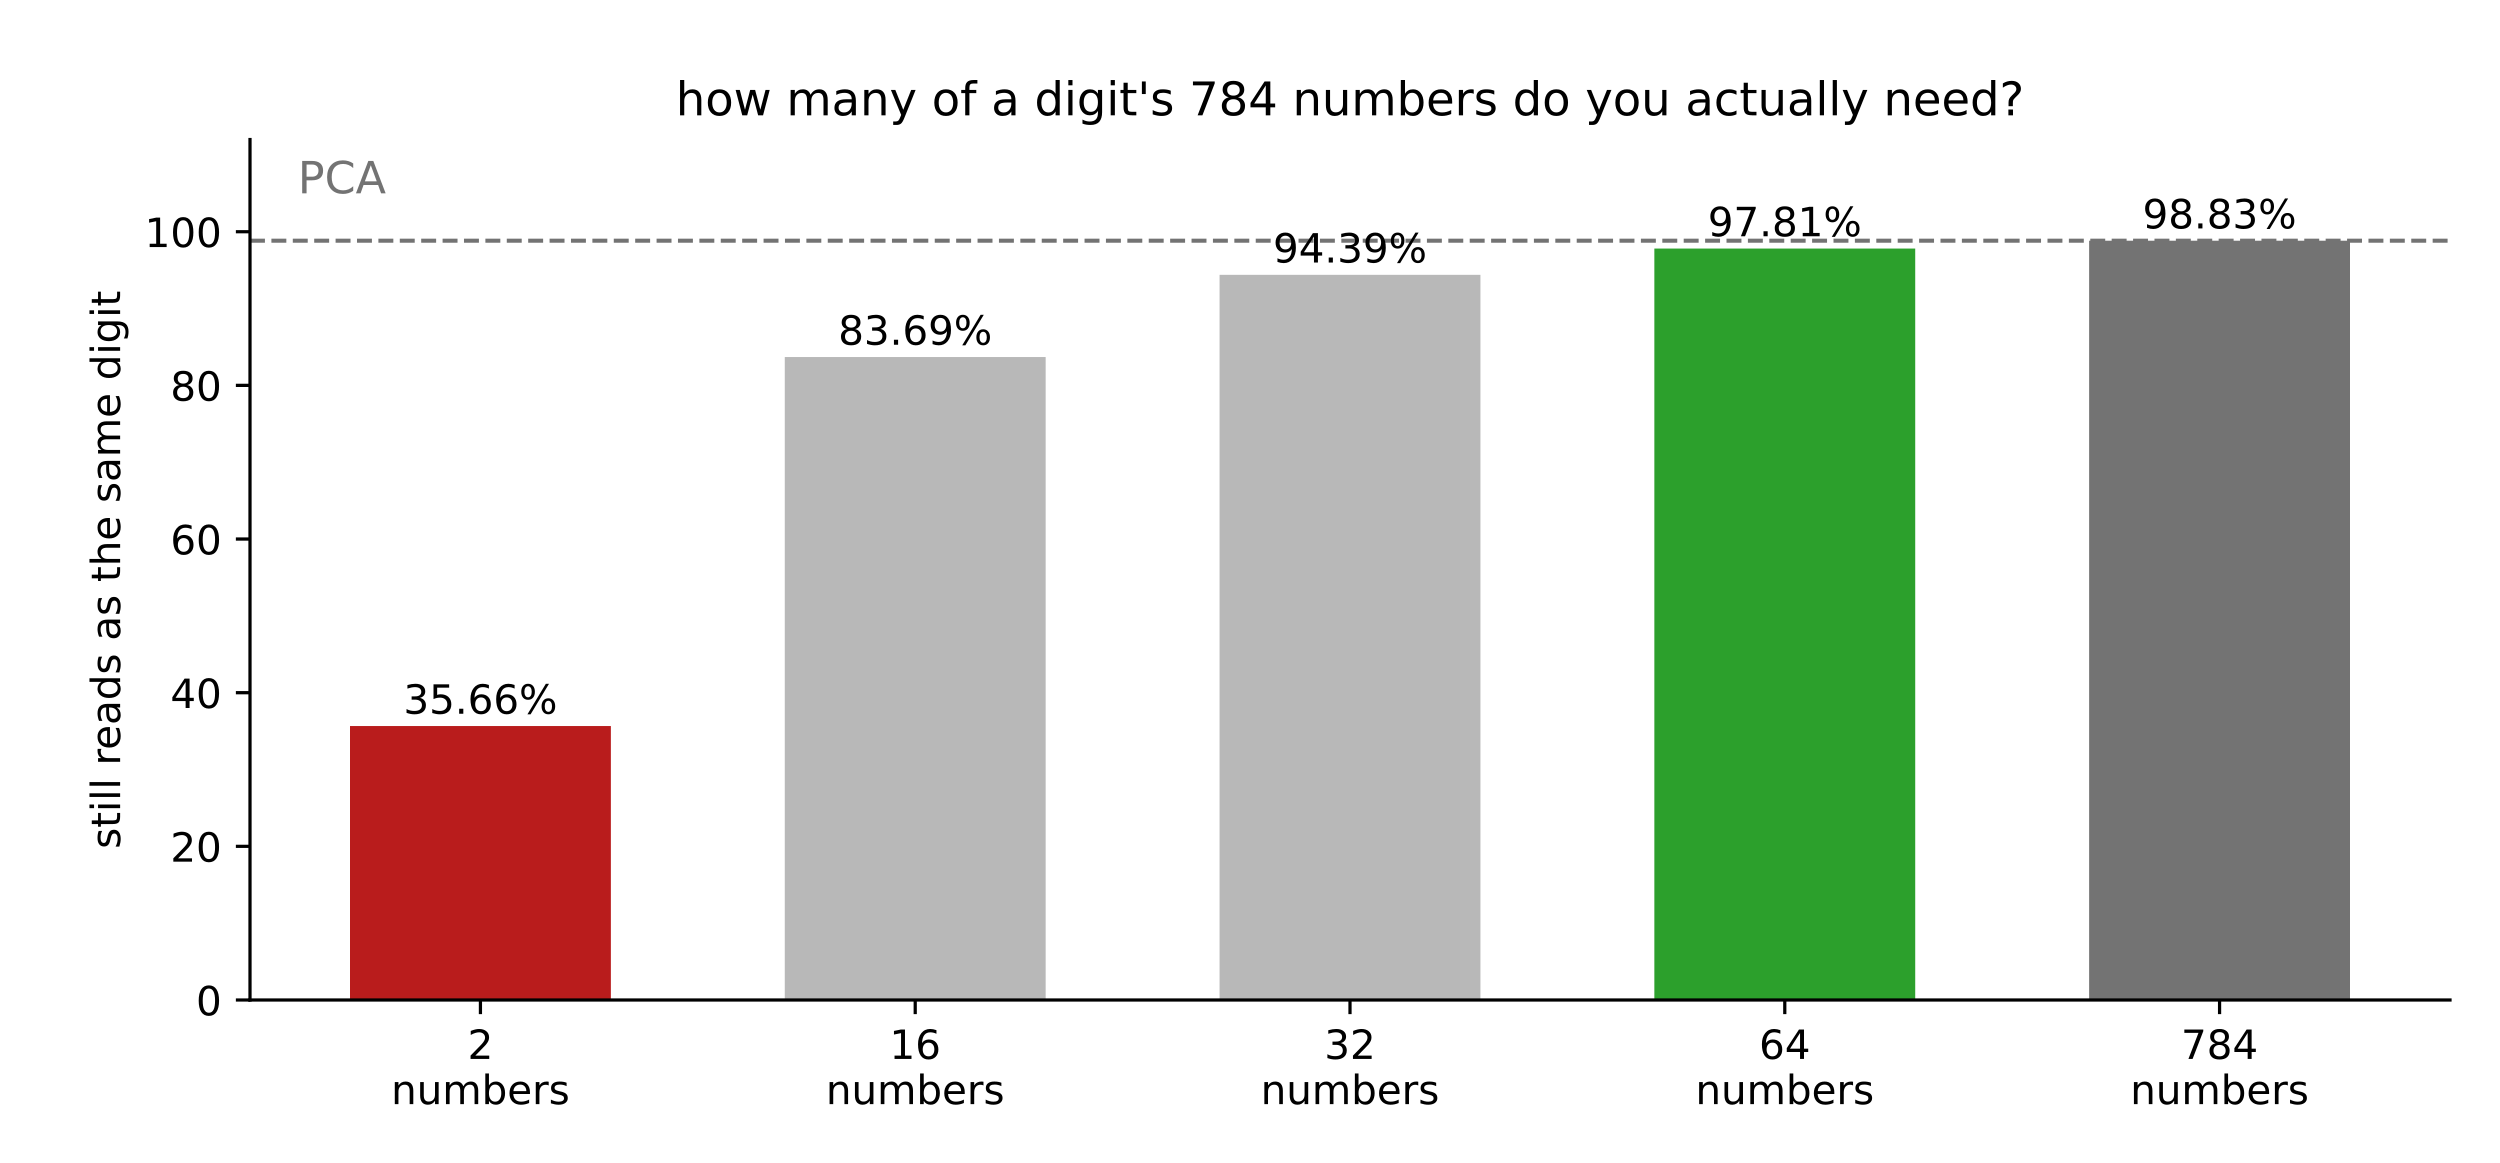
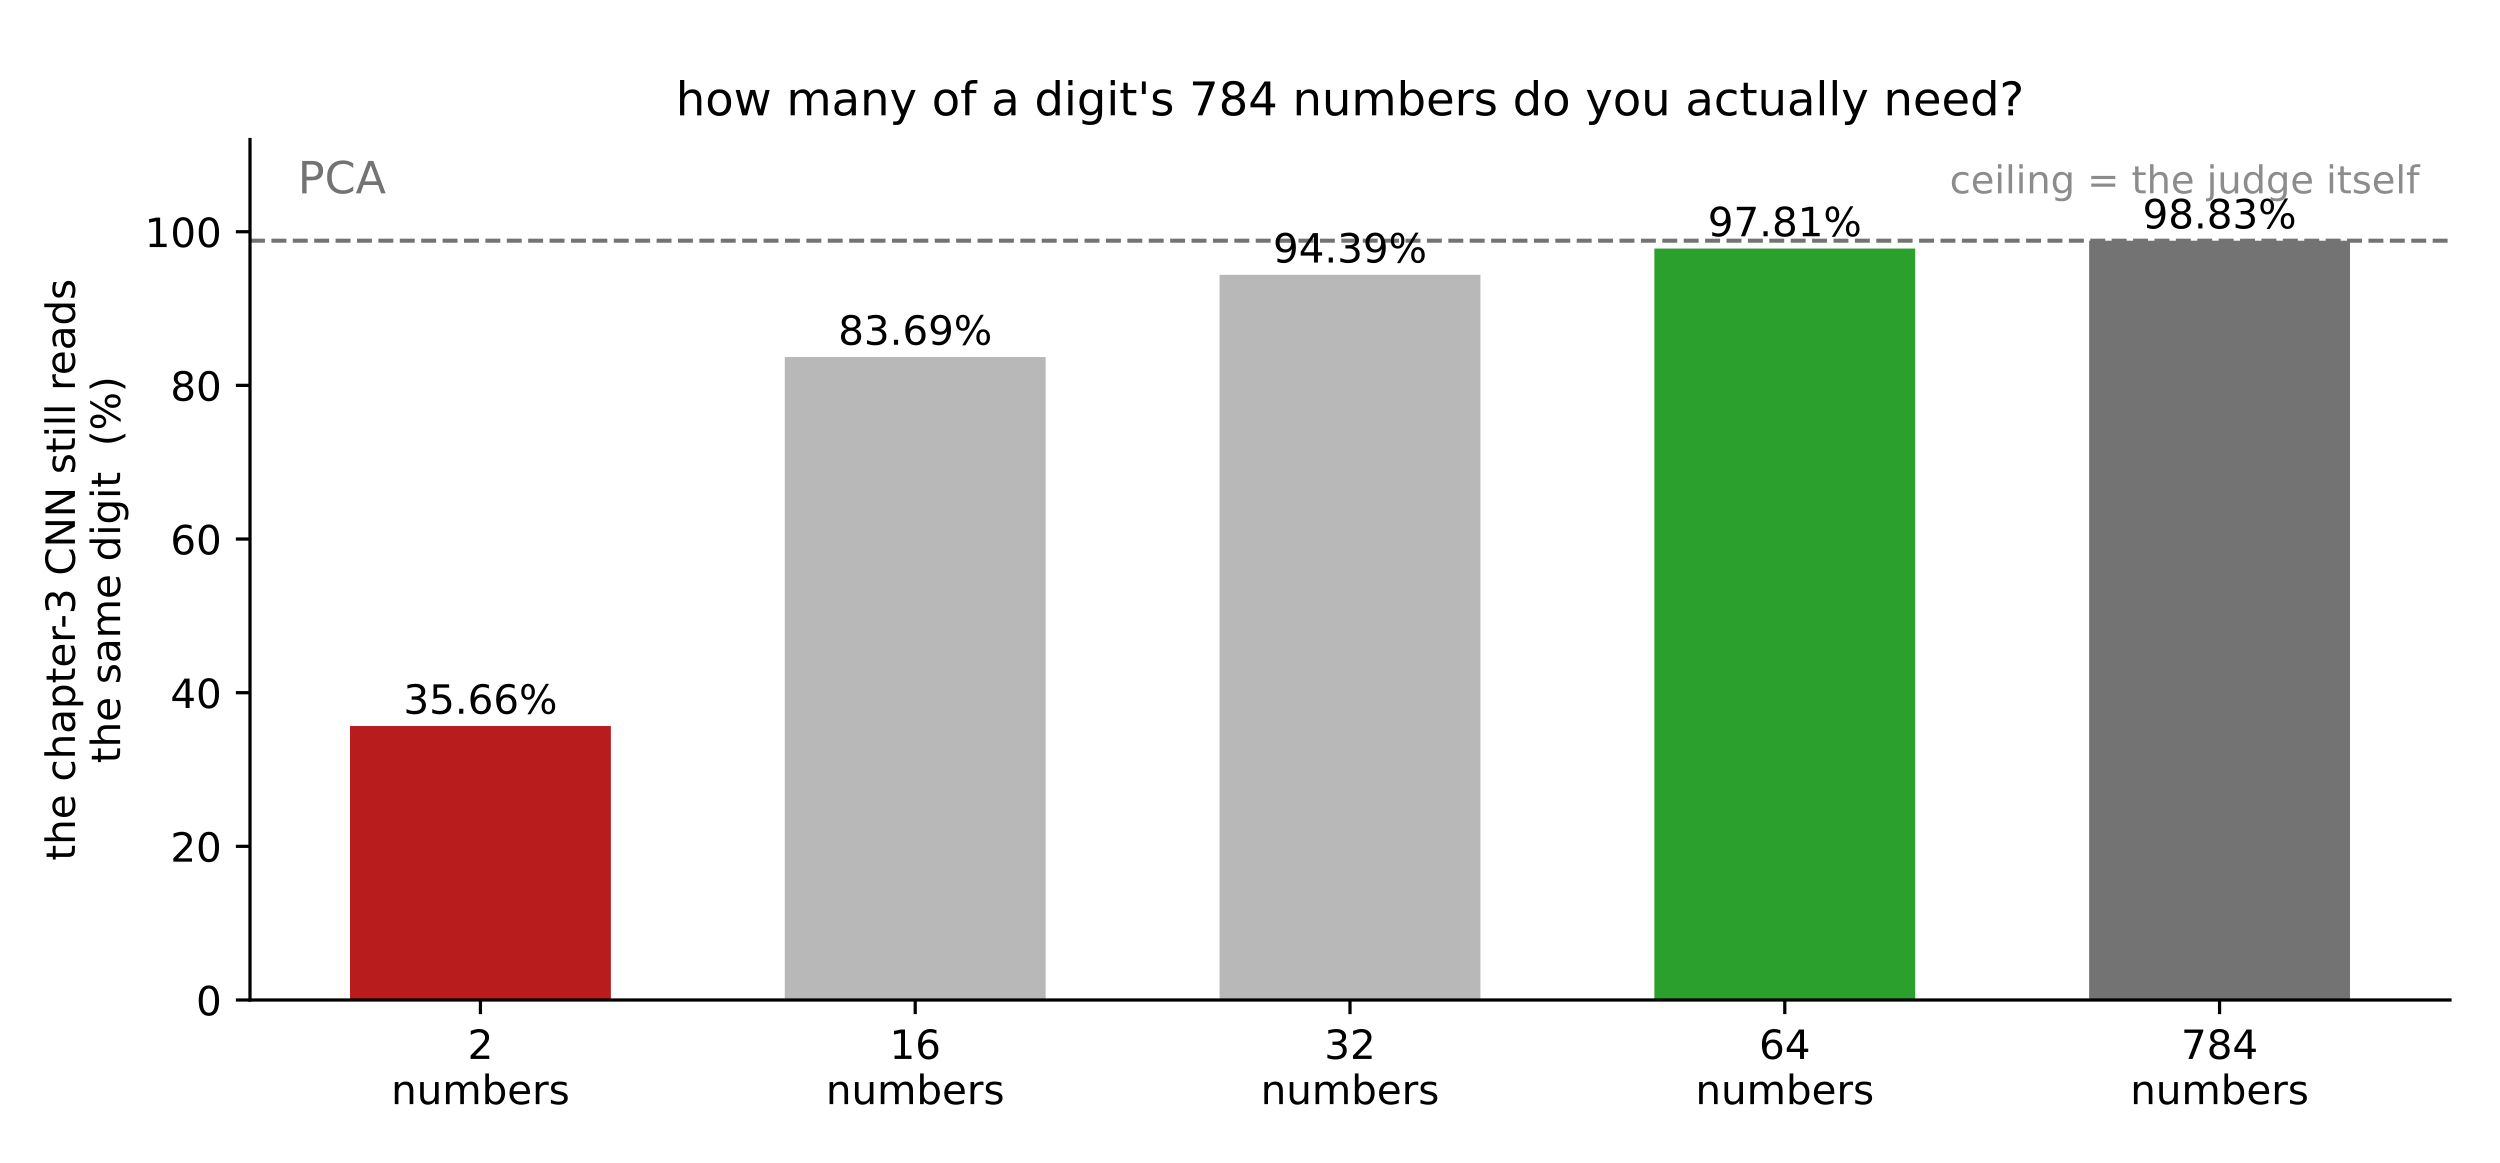
<svg xmlns="http://www.w3.org/2000/svg" xmlns:xlink="http://www.w3.org/1999/xlink" width="619.2pt" height="288pt" viewBox="0 0 619.2 288" version="1.1">
  <defs>
    <style type="text/css">*{stroke-linejoin: round; stroke-linecap: butt}</style>
  </defs>
  <g id="figure_1">
    <g id="patch_1">
      <path d="M 0 288  L 619.2 288  L 619.2 0  L 0 0  L 0 288  z " style="fill: none" />
    </g>
    <g id="axes_1">
      <g id="patch_2">
        <path d="M 61.92 247.68  L 606.816 247.68  L 606.816 34.56  L 61.92 34.56  L 61.92 247.68  z " style="fill: none" />
      </g>
      <g id="patch_3">
-         <path d="M 86.688 247.68  L 151.3 247.68  L 151.3 179.824  L 86.688 179.824  z " clip-path="url(#p3f3f148096)" style="fill: #b91c1c" />
+         <path d="M 86.688 247.68  L 151.3 247.68  L 151.3 179.824  L 86.688 179.824  z " clip-path="url(#pb8fa07239f)" style="fill: #b91c1c" />
      </g>
      <g id="patch_4">
-         <path d="M 194.375 247.68  L 258.987 247.68  L 258.987 88.43  L 194.375 88.43  z " clip-path="url(#p3f3f148096)" style="fill: #b8b8b8" />
+         <path d="M 194.375 247.68  L 258.987 247.68  L 258.987 88.43  L 194.375 88.43  z " clip-path="url(#pb8fa07239f)" style="fill: #b8b8b8" />
      </g>
      <g id="patch_5">
-         <path d="M 302.062 247.68  L 366.674 247.68  L 366.674 68.069  L 302.062 68.069  z " clip-path="url(#p3f3f148096)" style="fill: #b8b8b8" />
+         <path d="M 302.062 247.68  L 366.674 247.68  L 366.674 68.069  L 302.062 68.069  z " clip-path="url(#pb8fa07239f)" style="fill: #b8b8b8" />
      </g>
      <g id="patch_6">
-         <path d="M 409.749 247.68  L 474.361 247.68  L 474.361 61.562  L 409.749 61.562  z " clip-path="url(#p3f3f148096)" style="fill: #2ca02c" />
+         <path d="M 409.749 247.68  L 474.361 247.68  L 474.361 61.562  L 409.749 61.562  z " clip-path="url(#pb8fa07239f)" style="fill: #2ca02c" />
      </g>
      <g id="patch_7">
-         <path d="M 517.436 247.68  L 582.048 247.68  L 582.048 59.621  L 517.436 59.621  z " clip-path="url(#p3f3f148096)" style="fill: #737373" />
+         <path d="M 517.436 247.68  L 582.048 247.68  L 582.048 59.621  L 517.436 59.621  z " clip-path="url(#pb8fa07239f)" style="fill: #737373" />
      </g>
      <g id="matplotlib.axis_1">
        <g id="xtick_1">
          <g id="line2d_1">
            <defs>
-               <path id="m8d07b453ad" d="M 0 0  L 0 3.5  " style="stroke: #000000; stroke-width: 0.8" />
+               <path id="m515fe68c16" d="M 0 0  L 0 3.5  " style="stroke: #000000; stroke-width: 0.8" />
            </defs>
            <g>
-               <use xlink:href="#m8d07b453ad" x="118.994" y="247.68" style="stroke: #000000; stroke-width: 0.8" />
+               <use xlink:href="#m515fe68c16" x="118.994" y="247.68" style="stroke: #000000; stroke-width: 0.8" />
            </g>
          </g>
          <g id="text_1">
            <g transform="translate(115.8128 262.2784) scale(0.1 -0.1)">
              <defs>
                <path id="DejaVuSans-32" d="M 1228 531  L 3431 531  L 3431 0  L 469 0  L 469 531  Q 828 903 1448 1529  Q 2069 2156 2228 2338  Q 2531 2678 2651 2914  Q 2772 3150 2772 3378  Q 2772 3750 2511 3984  Q 2250 4219 1831 4219  Q 1534 4219 1204 4116  Q 875 4013 500 3803  L 500 4441  Q 881 4594 1212 4672  Q 1544 4750 1819 4750  Q 2544 4750 2975 4387  Q 3406 4025 3406 3419  Q 3406 3131 3298 2873  Q 3191 2616 2906 2266  Q 2828 2175 2409 1742  Q 1991 1309 1228 531  z " transform="scale(0.015625)" />
              </defs>
              <use xlink:href="#DejaVuSans-32" />
            </g>
            <g transform="translate(96.87534 273.4762) scale(0.1 -0.1)">
              <defs>
                <path id="DejaVuSans-6e" d="M 3513 2113  L 3513 0  L 2938 0  L 2938 2094  Q 2938 2591 2744 2837  Q 2550 3084 2163 3084  Q 1697 3084 1428 2787  Q 1159 2491 1159 1978  L 1159 0  L 581 0  L 581 3500  L 1159 3500  L 1159 2956  Q 1366 3272 1645 3428  Q 1925 3584 2291 3584  Q 2894 3584 3203 3211  Q 3513 2838 3513 2113  z " transform="scale(0.015625)" />
                <path id="DejaVuSans-75" d="M 544 1381  L 544 3500  L 1119 3500  L 1119 1403  Q 1119 906 1312 657  Q 1506 409 1894 409  Q 2359 409 2629 706  Q 2900 1003 2900 1516  L 2900 3500  L 3475 3500  L 3475 0  L 2900 0  L 2900 538  Q 2691 219 2414 64  Q 2138 -91 1772 -91  Q 1169 -91 856 284  Q 544 659 544 1381  z M 1991 3584  L 1991 3584  z " transform="scale(0.015625)" />
                <path id="DejaVuSans-6d" d="M 3328 2828  Q 3544 3216 3844 3400  Q 4144 3584 4550 3584  Q 5097 3584 5394 3201  Q 5691 2819 5691 2113  L 5691 0  L 5113 0  L 5113 2094  Q 5113 2597 4934 2840  Q 4756 3084 4391 3084  Q 3944 3084 3684 2787  Q 3425 2491 3425 1978  L 3425 0  L 2847 0  L 2847 2094  Q 2847 2600 2669 2842  Q 2491 3084 2119 3084  Q 1678 3084 1418 2786  Q 1159 2488 1159 1978  L 1159 0  L 581 0  L 581 3500  L 1159 3500  L 1159 2956  Q 1356 3278 1631 3431  Q 1906 3584 2284 3584  Q 2666 3584 2933 3390  Q 3200 3197 3328 2828  z " transform="scale(0.015625)" />
                <path id="DejaVuSans-62" d="M 3116 1747  Q 3116 2381 2855 2742  Q 2594 3103 2138 3103  Q 1681 3103 1420 2742  Q 1159 2381 1159 1747  Q 1159 1113 1420 752  Q 1681 391 2138 391  Q 2594 391 2855 752  Q 3116 1113 3116 1747  z M 1159 2969  Q 1341 3281 1617 3432  Q 1894 3584 2278 3584  Q 2916 3584 3314 3078  Q 3713 2572 3713 1747  Q 3713 922 3314 415  Q 2916 -91 2278 -91  Q 1894 -91 1617 61  Q 1341 213 1159 525  L 1159 0  L 581 0  L 581 4863  L 1159 4863  L 1159 2969  z " transform="scale(0.015625)" />
                <path id="DejaVuSans-65" d="M 3597 1894  L 3597 1613  L 953 1613  Q 991 1019 1311 708  Q 1631 397 2203 397  Q 2534 397 2845 478  Q 3156 559 3463 722  L 3463 178  Q 3153 47 2828 -22  Q 2503 -91 2169 -91  Q 1331 -91 842 396  Q 353 884 353 1716  Q 353 2575 817 3079  Q 1281 3584 2069 3584  Q 2775 3584 3186 3129  Q 3597 2675 3597 1894  z M 3022 2063  Q 3016 2534 2758 2815  Q 2500 3097 2075 3097  Q 1594 3097 1305 2825  Q 1016 2553 972 2059  L 3022 2063  z " transform="scale(0.015625)" />
                <path id="DejaVuSans-72" d="M 2631 2963  Q 2534 3019 2420 3045  Q 2306 3072 2169 3072  Q 1681 3072 1420 2755  Q 1159 2438 1159 1844  L 1159 0  L 581 0  L 581 3500  L 1159 3500  L 1159 2956  Q 1341 3275 1631 3429  Q 1922 3584 2338 3584  Q 2397 3584 2469 3576  Q 2541 3569 2628 3553  L 2631 2963  z " transform="scale(0.015625)" />
                <path id="DejaVuSans-73" d="M 2834 3397  L 2834 2853  Q 2591 2978 2328 3040  Q 2066 3103 1784 3103  Q 1356 3103 1142 2972  Q 928 2841 928 2578  Q 928 2378 1081 2264  Q 1234 2150 1697 2047  L 1894 2003  Q 2506 1872 2764 1633  Q 3022 1394 3022 966  Q 3022 478 2636 193  Q 2250 -91 1575 -91  Q 1294 -91 989 -36  Q 684 19 347 128  L 347 722  Q 666 556 975 473  Q 1284 391 1588 391  Q 1994 391 2212 530  Q 2431 669 2431 922  Q 2431 1156 2273 1281  Q 2116 1406 1581 1522  L 1381 1569  Q 847 1681 609 1914  Q 372 2147 372 2553  Q 372 3047 722 3315  Q 1072 3584 1716 3584  Q 2034 3584 2315 3537  Q 2597 3491 2834 3397  z " transform="scale(0.015625)" />
              </defs>
              <use xlink:href="#DejaVuSans-6e" />
              <use xlink:href="#DejaVuSans-75" x="63.379" />
              <use xlink:href="#DejaVuSans-6d" x="126.758" />
              <use xlink:href="#DejaVuSans-62" x="224.17" />
              <use xlink:href="#DejaVuSans-65" x="287.646" />
              <use xlink:href="#DejaVuSans-72" x="349.17" />
              <use xlink:href="#DejaVuSans-73" x="390.283" />
            </g>
          </g>
        </g>
        <g id="xtick_2">
          <g id="line2d_2">
            <g>
-               <use xlink:href="#m8d07b453ad" x="226.681" y="247.68" style="stroke: #000000; stroke-width: 0.8" />
+               <use xlink:href="#m515fe68c16" x="226.681" y="247.68" style="stroke: #000000; stroke-width: 0.8" />
            </g>
          </g>
          <g id="text_2">
            <g transform="translate(220.3185 262.2784) scale(0.1 -0.1)">
              <defs>
                <path id="DejaVuSans-31" d="M 794 531  L 1825 531  L 1825 4091  L 703 3866  L 703 4441  L 1819 4666  L 2450 4666  L 2450 531  L 3481 531  L 3481 0  L 794 0  L 794 531  z " transform="scale(0.015625)" />
                <path id="DejaVuSans-36" d="M 2113 2584  Q 1688 2584 1439 2293  Q 1191 2003 1191 1497  Q 1191 994 1439 701  Q 1688 409 2113 409  Q 2538 409 2786 701  Q 3034 994 3034 1497  Q 3034 2003 2786 2293  Q 2538 2584 2113 2584  z M 3366 4563  L 3366 3988  Q 3128 4100 2886 4159  Q 2644 4219 2406 4219  Q 1781 4219 1451 3797  Q 1122 3375 1075 2522  Q 1259 2794 1537 2939  Q 1816 3084 2150 3084  Q 2853 3084 3261 2657  Q 3669 2231 3669 1497  Q 3669 778 3244 343  Q 2819 -91 2113 -91  Q 1303 -91 875 529  Q 447 1150 447 2328  Q 447 3434 972 4092  Q 1497 4750 2381 4750  Q 2619 4750 2861 4703  Q 3103 4656 3366 4563  z " transform="scale(0.015625)" />
              </defs>
              <use xlink:href="#DejaVuSans-31" />
              <use xlink:href="#DejaVuSans-36" x="63.623" />
            </g>
            <g transform="translate(204.5623 273.4762) scale(0.1 -0.1)">
              <use xlink:href="#DejaVuSans-6e" />
              <use xlink:href="#DejaVuSans-75" x="63.379" />
              <use xlink:href="#DejaVuSans-6d" x="126.758" />
              <use xlink:href="#DejaVuSans-62" x="224.17" />
              <use xlink:href="#DejaVuSans-65" x="287.646" />
              <use xlink:href="#DejaVuSans-72" x="349.17" />
              <use xlink:href="#DejaVuSans-73" x="390.283" />
            </g>
          </g>
        </g>
        <g id="xtick_3">
          <g id="line2d_3">
            <g>
-               <use xlink:href="#m8d07b453ad" x="334.368" y="247.68" style="stroke: #000000; stroke-width: 0.8" />
+               <use xlink:href="#m515fe68c16" x="334.368" y="247.68" style="stroke: #000000; stroke-width: 0.8" />
            </g>
          </g>
          <g id="text_3">
            <g transform="translate(328.0055 262.2784) scale(0.1 -0.1)">
              <defs>
                <path id="DejaVuSans-33" d="M 2597 2516  Q 3050 2419 3304 2112  Q 3559 1806 3559 1356  Q 3559 666 3084 287  Q 2609 -91 1734 -91  Q 1441 -91 1130 -33  Q 819 25 488 141  L 488 750  Q 750 597 1062 519  Q 1375 441 1716 441  Q 2309 441 2620 675  Q 2931 909 2931 1356  Q 2931 1769 2642 2001  Q 2353 2234 1838 2234  L 1294 2234  L 1294 2753  L 1863 2753  Q 2328 2753 2575 2939  Q 2822 3125 2822 3475  Q 2822 3834 2567 4026  Q 2313 4219 1838 4219  Q 1578 4219 1281 4162  Q 984 4106 628 3988  L 628 4550  Q 988 4650 1302 4700  Q 1616 4750 1894 4750  Q 2613 4750 3031 4423  Q 3450 4097 3450 3541  Q 3450 3153 3228 2886  Q 3006 2619 2597 2516  z " transform="scale(0.015625)" />
              </defs>
              <use xlink:href="#DejaVuSans-33" />
              <use xlink:href="#DejaVuSans-32" x="63.623" />
            </g>
            <g transform="translate(312.2493 273.4762) scale(0.1 -0.1)">
              <use xlink:href="#DejaVuSans-6e" />
              <use xlink:href="#DejaVuSans-75" x="63.379" />
              <use xlink:href="#DejaVuSans-6d" x="126.758" />
              <use xlink:href="#DejaVuSans-62" x="224.17" />
              <use xlink:href="#DejaVuSans-65" x="287.646" />
              <use xlink:href="#DejaVuSans-72" x="349.17" />
              <use xlink:href="#DejaVuSans-73" x="390.283" />
            </g>
          </g>
        </g>
        <g id="xtick_4">
          <g id="line2d_4">
            <g>
-               <use xlink:href="#m8d07b453ad" x="442.055" y="247.68" style="stroke: #000000; stroke-width: 0.8" />
+               <use xlink:href="#m515fe68c16" x="442.055" y="247.68" style="stroke: #000000; stroke-width: 0.8" />
            </g>
          </g>
          <g id="text_4">
            <g transform="translate(435.6925 262.2784) scale(0.1 -0.1)">
              <defs>
                <path id="DejaVuSans-34" d="M 2419 4116  L 825 1625  L 2419 1625  L 2419 4116  z M 2253 4666  L 3047 4666  L 3047 1625  L 3713 1625  L 3713 1100  L 3047 1100  L 3047 0  L 2419 0  L 2419 1100  L 313 1100  L 313 1709  L 2253 4666  z " transform="scale(0.015625)" />
              </defs>
              <use xlink:href="#DejaVuSans-36" />
              <use xlink:href="#DejaVuSans-34" x="63.623" />
            </g>
            <g transform="translate(419.9362 273.4762) scale(0.1 -0.1)">
              <use xlink:href="#DejaVuSans-6e" />
              <use xlink:href="#DejaVuSans-75" x="63.379" />
              <use xlink:href="#DejaVuSans-6d" x="126.758" />
              <use xlink:href="#DejaVuSans-62" x="224.17" />
              <use xlink:href="#DejaVuSans-65" x="287.646" />
              <use xlink:href="#DejaVuSans-72" x="349.17" />
              <use xlink:href="#DejaVuSans-73" x="390.283" />
            </g>
          </g>
        </g>
        <g id="xtick_5">
          <g id="line2d_5">
            <g>
-               <use xlink:href="#m8d07b453ad" x="549.742" y="247.68" style="stroke: #000000; stroke-width: 0.8" />
+               <use xlink:href="#m515fe68c16" x="549.742" y="247.68" style="stroke: #000000; stroke-width: 0.8" />
            </g>
          </g>
          <g id="text_5">
            <g transform="translate(540.1982 262.2784) scale(0.1 -0.1)">
              <defs>
                <path id="DejaVuSans-37" d="M 525 4666  L 3525 4666  L 3525 4397  L 1831 0  L 1172 0  L 2766 4134  L 525 4134  L 525 4666  z " transform="scale(0.015625)" />
                <path id="DejaVuSans-38" d="M 2034 2216  Q 1584 2216 1326 1975  Q 1069 1734 1069 1313  Q 1069 891 1326 650  Q 1584 409 2034 409  Q 2484 409 2743 651  Q 3003 894 3003 1313  Q 3003 1734 2745 1975  Q 2488 2216 2034 2216  z M 1403 2484  Q 997 2584 770 2862  Q 544 3141 544 3541  Q 544 4100 942 4425  Q 1341 4750 2034 4750  Q 2731 4750 3128 4425  Q 3525 4100 3525 3541  Q 3525 3141 3298 2862  Q 3072 2584 2669 2484  Q 3125 2378 3379 2068  Q 3634 1759 3634 1313  Q 3634 634 3220 271  Q 2806 -91 2034 -91  Q 1263 -91 848 271  Q 434 634 434 1313  Q 434 1759 690 2068  Q 947 2378 1403 2484  z M 1172 3481  Q 1172 3119 1398 2916  Q 1625 2713 2034 2713  Q 2441 2713 2670 2916  Q 2900 3119 2900 3481  Q 2900 3844 2670 4047  Q 2441 4250 2034 4250  Q 1625 4250 1398 4047  Q 1172 3844 1172 3481  z " transform="scale(0.015625)" />
              </defs>
              <use xlink:href="#DejaVuSans-37" />
              <use xlink:href="#DejaVuSans-38" x="63.623" />
              <use xlink:href="#DejaVuSans-34" x="127.246" />
            </g>
            <g transform="translate(527.6232 273.4762) scale(0.1 -0.1)">
              <use xlink:href="#DejaVuSans-6e" />
              <use xlink:href="#DejaVuSans-75" x="63.379" />
              <use xlink:href="#DejaVuSans-6d" x="126.758" />
              <use xlink:href="#DejaVuSans-62" x="224.17" />
              <use xlink:href="#DejaVuSans-65" x="287.646" />
              <use xlink:href="#DejaVuSans-72" x="349.17" />
              <use xlink:href="#DejaVuSans-73" x="390.283" />
            </g>
          </g>
        </g>
      </g>
      <g id="matplotlib.axis_2">
        <g id="ytick_1">
          <g id="line2d_6">
            <defs>
-               <path id="m9d240b9683" d="M 0 0  L -3.5 0  " style="stroke: #000000; stroke-width: 0.8" />
+               <path id="mf7cf708ae2" d="M 0 0  L -3.5 0  " style="stroke: #000000; stroke-width: 0.8" />
            </defs>
            <g>
-               <use xlink:href="#m9d240b9683" x="61.92" y="247.68" style="stroke: #000000; stroke-width: 0.8" />
+               <use xlink:href="#mf7cf708ae2" x="61.92" y="247.68" style="stroke: #000000; stroke-width: 0.8" />
            </g>
          </g>
          <g id="text_6">
            <g transform="translate(48.5575 251.4792) scale(0.1 -0.1)">
              <defs>
                <path id="DejaVuSans-30" d="M 2034 4250  Q 1547 4250 1301 3770  Q 1056 3291 1056 2328  Q 1056 1369 1301 889  Q 1547 409 2034 409  Q 2525 409 2770 889  Q 3016 1369 3016 2328  Q 3016 3291 2770 3770  Q 2525 4250 2034 4250  z M 2034 4750  Q 2819 4750 3233 4129  Q 3647 3509 3647 2328  Q 3647 1150 3233 529  Q 2819 -91 2034 -91  Q 1250 -91 836 529  Q 422 1150 422 2328  Q 422 3509 836 4129  Q 1250 4750 2034 4750  z " transform="scale(0.015625)" />
              </defs>
              <use xlink:href="#DejaVuSans-30" />
            </g>
          </g>
        </g>
        <g id="ytick_2">
          <g id="line2d_7">
            <g>
-               <use xlink:href="#m9d240b9683" x="61.92" y="209.623" style="stroke: #000000; stroke-width: 0.8" />
+               <use xlink:href="#mf7cf708ae2" x="61.92" y="209.623" style="stroke: #000000; stroke-width: 0.8" />
            </g>
          </g>
          <g id="text_7">
            <g transform="translate(42.195 213.4221) scale(0.1 -0.1)">
              <use xlink:href="#DejaVuSans-32" />
              <use xlink:href="#DejaVuSans-30" x="63.623" />
            </g>
          </g>
        </g>
        <g id="ytick_3">
          <g id="line2d_8">
            <g>
-               <use xlink:href="#m9d240b9683" x="61.92" y="171.566" style="stroke: #000000; stroke-width: 0.8" />
+               <use xlink:href="#mf7cf708ae2" x="61.92" y="171.566" style="stroke: #000000; stroke-width: 0.8" />
            </g>
          </g>
          <g id="text_8">
            <g transform="translate(42.195 175.3649) scale(0.1 -0.1)">
              <use xlink:href="#DejaVuSans-34" />
              <use xlink:href="#DejaVuSans-30" x="63.623" />
            </g>
          </g>
        </g>
        <g id="ytick_4">
          <g id="line2d_9">
            <g>
-               <use xlink:href="#m9d240b9683" x="61.92" y="133.509" style="stroke: #000000; stroke-width: 0.8" />
+               <use xlink:href="#mf7cf708ae2" x="61.92" y="133.509" style="stroke: #000000; stroke-width: 0.8" />
            </g>
          </g>
          <g id="text_9">
            <g transform="translate(42.195 137.3078) scale(0.1 -0.1)">
              <use xlink:href="#DejaVuSans-36" />
              <use xlink:href="#DejaVuSans-30" x="63.623" />
            </g>
          </g>
        </g>
        <g id="ytick_5">
          <g id="line2d_10">
            <g>
-               <use xlink:href="#m9d240b9683" x="61.92" y="95.451" style="stroke: #000000; stroke-width: 0.8" />
+               <use xlink:href="#mf7cf708ae2" x="61.92" y="95.451" style="stroke: #000000; stroke-width: 0.8" />
            </g>
          </g>
          <g id="text_10">
            <g transform="translate(42.195 99.25065) scale(0.1 -0.1)">
              <use xlink:href="#DejaVuSans-38" />
              <use xlink:href="#DejaVuSans-30" x="63.623" />
            </g>
          </g>
        </g>
        <g id="ytick_6">
          <g id="line2d_11">
            <g>
-               <use xlink:href="#m9d240b9683" x="61.92" y="57.394" style="stroke: #000000; stroke-width: 0.8" />
+               <use xlink:href="#mf7cf708ae2" x="61.92" y="57.394" style="stroke: #000000; stroke-width: 0.8" />
            </g>
          </g>
          <g id="text_11">
            <g transform="translate(35.8325 61.1935) scale(0.1 -0.1)">
              <use xlink:href="#DejaVuSans-31" />
              <use xlink:href="#DejaVuSans-30" x="63.623" />
              <use xlink:href="#DejaVuSans-30" x="127.246" />
            </g>
          </g>
        </g>
        <g id="text_12">
-           <g transform="translate(29.75281 210.2364) rotate(-90) scale(0.1 -0.1)">
+           <g transform="translate(18.555 213.1637) rotate(-90) scale(0.1 -0.1)">
            <defs>
              <path id="DejaVuSans-74" d="M 1172 4494  L 1172 3500  L 2356 3500  L 2356 3053  L 1172 3053  L 1172 1153  Q 1172 725 1289 603  Q 1406 481 1766 481  L 2356 481  L 2356 0  L 1766 0  Q 1100 0 847 248  Q 594 497 594 1153  L 594 3053  L 172 3053  L 172 3500  L 594 3500  L 594 4494  L 1172 4494  z " transform="scale(0.015625)" />
+               <path id="DejaVuSans-68" d="M 3513 2113  L 3513 0  L 2938 0  L 2938 2094  Q 2938 2591 2744 2837  Q 2550 3084 2163 3084  Q 1697 3084 1428 2787  Q 1159 2491 1159 1978  L 1159 0  L 581 0  L 581 4863  L 1159 4863  L 1159 2956  Q 1366 3272 1645 3428  Q 1925 3584 2291 3584  Q 2894 3584 3203 3211  Q 3513 2838 3513 2113  z " transform="scale(0.015625)" />
+               <path id="DejaVuSans-20" transform="scale(0.015625)" />
+               <path id="DejaVuSans-63" d="M 3122 3366  L 3122 2828  Q 2878 2963 2633 3030  Q 2388 3097 2138 3097  Q 1578 3097 1268 2742  Q 959 2388 959 1747  Q 959 1106 1268 751  Q 1578 397 2138 397  Q 2388 397 2633 464  Q 2878 531 3122 666  L 3122 134  Q 2881 22 2623 -34  Q 2366 -91 2075 -91  Q 1284 -91 818 406  Q 353 903 353 1747  Q 353 2603 823 3093  Q 1294 3584 2113 3584  Q 2378 3584 2631 3529  Q 2884 3475 3122 3366  z " transform="scale(0.015625)" />
+               <path id="DejaVuSans-61" d="M 2194 1759  Q 1497 1759 1228 1600  Q 959 1441 959 1056  Q 959 750 1161 570  Q 1363 391 1709 391  Q 2188 391 2477 730  Q 2766 1069 2766 1631  L 2766 1759  L 2194 1759  z M 3341 1997  L 3341 0  L 2766 0  L 2766 531  Q 2569 213 2275 61  Q 1981 -91 1556 -91  Q 1019 -91 701 211  Q 384 513 384 1019  Q 384 1609 779 1909  Q 1175 2209 1959 2209  L 2766 2209  L 2766 2266  Q 2766 2663 2505 2880  Q 2244 3097 1772 3097  Q 1472 3097 1187 3025  Q 903 2953 641 2809  L 641 3341  Q 956 3463 1253 3523  Q 1550 3584 1831 3584  Q 2591 3584 2966 3190  Q 3341 2797 3341 1997  z " transform="scale(0.015625)" />
+               <path id="DejaVuSans-70" d="M 1159 525  L 1159 -1331  L 581 -1331  L 581 3500  L 1159 3500  L 1159 2969  Q 1341 3281 1617 3432  Q 1894 3584 2278 3584  Q 2916 3584 3314 3078  Q 3713 2572 3713 1747  Q 3713 922 3314 415  Q 2916 -91 2278 -91  Q 1894 -91 1617 61  Q 1341 213 1159 525  z M 3116 1747  Q 3116 2381 2855 2742  Q 2594 3103 2138 3103  Q 1681 3103 1420 2742  Q 1159 2381 1159 1747  Q 1159 1113 1420 752  Q 1681 391 2138 391  Q 2594 391 2855 752  Q 3116 1113 3116 1747  z " transform="scale(0.015625)" />
+               <path id="DejaVuSans-2d" d="M 313 2009  L 1997 2009  L 1997 1497  L 313 1497  L 313 2009  z " transform="scale(0.015625)" />
+               <path id="DejaVuSans-43" d="M 4122 4306  L 4122 3641  Q 3803 3938 3442 4084  Q 3081 4231 2675 4231  Q 1875 4231 1450 3742  Q 1025 3253 1025 2328  Q 1025 1406 1450 917  Q 1875 428 2675 428  Q 3081 428 3442 575  Q 3803 722 4122 1019  L 4122 359  Q 3791 134 3420 21  Q 3050 -91 2638 -91  Q 1578 -91 968 557  Q 359 1206 359 2328  Q 359 3453 968 4101  Q 1578 4750 2638 4750  Q 3056 4750 3426 4639  Q 3797 4528 4122 4306  z " transform="scale(0.015625)" />
+               <path id="DejaVuSans-4e" d="M 628 4666  L 1478 4666  L 3547 763  L 3547 4666  L 4159 4666  L 4159 0  L 3309 0  L 1241 3903  L 1241 0  L 628 0  L 628 4666  z " transform="scale(0.015625)" />
              <path id="DejaVuSans-69" d="M 603 3500  L 1178 3500  L 1178 0  L 603 0  L 603 3500  z M 603 4863  L 1178 4863  L 1178 4134  L 603 4134  L 603 4863  z " transform="scale(0.015625)" />
              <path id="DejaVuSans-6c" d="M 603 4863  L 1178 4863  L 1178 0  L 603 0  L 603 4863  z " transform="scale(0.015625)" />
-               <path id="DejaVuSans-20" transform="scale(0.015625)" />
-               <path id="DejaVuSans-61" d="M 2194 1759  Q 1497 1759 1228 1600  Q 959 1441 959 1056  Q 959 750 1161 570  Q 1363 391 1709 391  Q 2188 391 2477 730  Q 2766 1069 2766 1631  L 2766 1759  L 2194 1759  z M 3341 1997  L 3341 0  L 2766 0  L 2766 531  Q 2569 213 2275 61  Q 1981 -91 1556 -91  Q 1019 -91 701 211  Q 384 513 384 1019  Q 384 1609 779 1909  Q 1175 2209 1959 2209  L 2766 2209  L 2766 2266  Q 2766 2663 2505 2880  Q 2244 3097 1772 3097  Q 1472 3097 1187 3025  Q 903 2953 641 2809  L 641 3341  Q 956 3463 1253 3523  Q 1550 3584 1831 3584  Q 2591 3584 2966 3190  Q 3341 2797 3341 1997  z " transform="scale(0.015625)" />
              <path id="DejaVuSans-64" d="M 2906 2969  L 2906 4863  L 3481 4863  L 3481 0  L 2906 0  L 2906 525  Q 2725 213 2448 61  Q 2172 -91 1784 -91  Q 1150 -91 751 415  Q 353 922 353 1747  Q 353 2572 751 3078  Q 1150 3584 1784 3584  Q 2172 3584 2448 3432  Q 2725 3281 2906 2969  z M 947 1747  Q 947 1113 1208 752  Q 1469 391 1925 391  Q 2381 391 2643 752  Q 2906 1113 2906 1747  Q 2906 2381 2643 2742  Q 2381 3103 1925 3103  Q 1469 3103 1208 2742  Q 947 2381 947 1747  z " transform="scale(0.015625)" />
-               <path id="DejaVuSans-68" d="M 3513 2113  L 3513 0  L 2938 0  L 2938 2094  Q 2938 2591 2744 2837  Q 2550 3084 2163 3084  Q 1697 3084 1428 2787  Q 1159 2491 1159 1978  L 1159 0  L 581 0  L 581 4863  L 1159 4863  L 1159 2956  Q 1366 3272 1645 3428  Q 1925 3584 2291 3584  Q 2894 3584 3203 3211  Q 3513 2838 3513 2113  z " transform="scale(0.015625)" />
+             </defs>
+             <use xlink:href="#DejaVuSans-74" />
+             <use xlink:href="#DejaVuSans-68" x="39.209" />
+             <use xlink:href="#DejaVuSans-65" x="102.588" />
+             <use xlink:href="#DejaVuSans-20" x="164.111" />
+             <use xlink:href="#DejaVuSans-63" x="195.898" />
+             <use xlink:href="#DejaVuSans-68" x="250.879" />
+             <use xlink:href="#DejaVuSans-61" x="314.258" />
+             <use xlink:href="#DejaVuSans-70" x="375.537" />
+             <use xlink:href="#DejaVuSans-74" x="439.014" />
+             <use xlink:href="#DejaVuSans-65" x="478.223" />
+             <use xlink:href="#DejaVuSans-72" x="539.746" />
+             <use xlink:href="#DejaVuSans-2d" x="574.484" />
+             <use xlink:href="#DejaVuSans-33" x="610.568" />
+             <use xlink:href="#DejaVuSans-20" x="674.191" />
+             <use xlink:href="#DejaVuSans-43" x="705.979" />
+             <use xlink:href="#DejaVuSans-4e" x="775.803" />
+             <use xlink:href="#DejaVuSans-4e" x="850.607" />
+             <use xlink:href="#DejaVuSans-20" x="925.412" />
+             <use xlink:href="#DejaVuSans-73" x="957.199" />
+             <use xlink:href="#DejaVuSans-74" x="1009.299" />
+             <use xlink:href="#DejaVuSans-69" x="1048.508" />
+             <use xlink:href="#DejaVuSans-6c" x="1076.291" />
+             <use xlink:href="#DejaVuSans-6c" x="1104.074" />
+             <use xlink:href="#DejaVuSans-20" x="1131.857" />
+             <use xlink:href="#DejaVuSans-72" x="1163.645" />
+             <use xlink:href="#DejaVuSans-65" x="1202.508" />
+             <use xlink:href="#DejaVuSans-61" x="1264.031" />
+             <use xlink:href="#DejaVuSans-64" x="1325.311" />
+             <use xlink:href="#DejaVuSans-73" x="1388.787" />
+           </g>
+           <g transform="translate(29.75281 189.0364) rotate(-90) scale(0.1 -0.1)">
+             <defs>
              <path id="DejaVuSans-67" d="M 2906 1791  Q 2906 2416 2648 2759  Q 2391 3103 1925 3103  Q 1463 3103 1205 2759  Q 947 2416 947 1791  Q 947 1169 1205 825  Q 1463 481 1925 481  Q 2391 481 2648 825  Q 2906 1169 2906 1791  z M 3481 434  Q 3481 -459 3084 -895  Q 2688 -1331 1869 -1331  Q 1566 -1331 1297 -1286  Q 1028 -1241 775 -1147  L 775 -588  Q 1028 -725 1275 -790  Q 1522 -856 1778 -856  Q 2344 -856 2625 -561  Q 2906 -266 2906 331  L 2906 616  Q 2728 306 2450 153  Q 2172 0 1784 0  Q 1141 0 747 490  Q 353 981 353 1791  Q 353 2603 747 3093  Q 1141 3584 1784 3584  Q 2172 3584 2450 3431  Q 2728 3278 2906 2969  L 2906 3500  L 3481 3500  L 3481 434  z " transform="scale(0.015625)" />
+               <path id="DejaVuSans-28" d="M 1984 4856  Q 1566 4138 1362 3434  Q 1159 2731 1159 2009  Q 1159 1288 1364 580  Q 1569 -128 1984 -844  L 1484 -844  Q 1016 -109 783 600  Q 550 1309 550 2009  Q 550 2706 781 3412  Q 1013 4119 1484 4856  L 1984 4856  z " transform="scale(0.015625)" />
+               <path id="DejaVuSans-25" d="M 4653 2053  Q 4381 2053 4226 1822  Q 4072 1591 4072 1178  Q 4072 772 4226 539  Q 4381 306 4653 306  Q 4919 306 5073 539  Q 5228 772 5228 1178  Q 5228 1588 5073 1820  Q 4919 2053 4653 2053  z M 4653 2450  Q 5147 2450 5437 2106  Q 5728 1763 5728 1178  Q 5728 594 5436 251  Q 5144 -91 4653 -91  Q 4153 -91 3862 251  Q 3572 594 3572 1178  Q 3572 1766 3864 2108  Q 4156 2450 4653 2450  z M 1428 4353  Q 1159 4353 1004 4120  Q 850 3888 850 3481  Q 850 3069 1003 2837  Q 1156 2606 1428 2606  Q 1700 2606 1854 2837  Q 2009 3069 2009 3481  Q 2009 3884 1853 4118  Q 1697 4353 1428 4353  z M 4250 4750  L 4750 4750  L 1831 -91  L 1331 -91  L 4250 4750  z M 1428 4750  Q 1922 4750 2215 4408  Q 2509 4066 2509 3481  Q 2509 2891 2217 2550  Q 1925 2209 1428 2209  Q 931 2209 642 2551  Q 353 2894 353 3481  Q 353 4063 643 4406  Q 934 4750 1428 4750  z " transform="scale(0.015625)" />
+               <path id="DejaVuSans-29" d="M 513 4856  L 1013 4856  Q 1481 4119 1714 3412  Q 1947 2706 1947 2009  Q 1947 1309 1714 600  Q 1481 -109 1013 -844  L 513 -844  Q 928 -128 1133 580  Q 1338 1288 1338 2009  Q 1338 2731 1133 3434  Q 928 4138 513 4856  z " transform="scale(0.015625)" />
            </defs>
-             <use xlink:href="#DejaVuSans-73" />
-             <use xlink:href="#DejaVuSans-74" x="52.1" />
-             <use xlink:href="#DejaVuSans-69" x="91.309" />
-             <use xlink:href="#DejaVuSans-6c" x="119.092" />
-             <use xlink:href="#DejaVuSans-6c" x="146.875" />
-             <use xlink:href="#DejaVuSans-20" x="174.658" />
-             <use xlink:href="#DejaVuSans-72" x="206.445" />
-             <use xlink:href="#DejaVuSans-65" x="245.309" />
-             <use xlink:href="#DejaVuSans-61" x="306.832" />
-             <use xlink:href="#DejaVuSans-64" x="368.111" />
-             <use xlink:href="#DejaVuSans-73" x="431.588" />
-             <use xlink:href="#DejaVuSans-20" x="483.688" />
-             <use xlink:href="#DejaVuSans-61" x="515.475" />
-             <use xlink:href="#DejaVuSans-73" x="576.754" />
-             <use xlink:href="#DejaVuSans-20" x="628.854" />
-             <use xlink:href="#DejaVuSans-74" x="660.641" />
-             <use xlink:href="#DejaVuSans-68" x="699.85" />
-             <use xlink:href="#DejaVuSans-65" x="763.229" />
-             <use xlink:href="#DejaVuSans-20" x="824.752" />
-             <use xlink:href="#DejaVuSans-73" x="856.539" />
-             <use xlink:href="#DejaVuSans-61" x="908.639" />
-             <use xlink:href="#DejaVuSans-6d" x="969.918" />
-             <use xlink:href="#DejaVuSans-65" x="1067.33" />
-             <use xlink:href="#DejaVuSans-20" x="1128.854" />
-             <use xlink:href="#DejaVuSans-64" x="1160.641" />
-             <use xlink:href="#DejaVuSans-69" x="1224.117" />
-             <use xlink:href="#DejaVuSans-67" x="1251.9" />
-             <use xlink:href="#DejaVuSans-69" x="1315.377" />
-             <use xlink:href="#DejaVuSans-74" x="1343.16" />
+             <use xlink:href="#DejaVuSans-74" />
+             <use xlink:href="#DejaVuSans-68" x="39.209" />
+             <use xlink:href="#DejaVuSans-65" x="102.588" />
+             <use xlink:href="#DejaVuSans-20" x="164.111" />
+             <use xlink:href="#DejaVuSans-73" x="195.898" />
+             <use xlink:href="#DejaVuSans-61" x="247.998" />
+             <use xlink:href="#DejaVuSans-6d" x="309.277" />
+             <use xlink:href="#DejaVuSans-65" x="406.689" />
+             <use xlink:href="#DejaVuSans-20" x="468.213" />
+             <use xlink:href="#DejaVuSans-64" x="500" />
+             <use xlink:href="#DejaVuSans-69" x="563.477" />
+             <use xlink:href="#DejaVuSans-67" x="591.26" />
+             <use xlink:href="#DejaVuSans-69" x="654.736" />
+             <use xlink:href="#DejaVuSans-74" x="682.52" />
+             <use xlink:href="#DejaVuSans-20" x="721.729" />
+             <use xlink:href="#DejaVuSans-20" x="753.516" />
+             <use xlink:href="#DejaVuSans-28" x="785.303" />
+             <use xlink:href="#DejaVuSans-25" x="824.316" />
+             <use xlink:href="#DejaVuSans-29" x="919.336" />
          </g>
        </g>
      </g>
      <g id="line2d_12">
-         <path d="M 61.92 59.621  L 606.816 59.621  " clip-path="url(#p3f3f148096)" style="fill: none; stroke-dasharray: 3.7,1.6; stroke-dashoffset: 0; stroke: #737373" />
+         <path d="M 61.92 59.621  L 606.816 59.621  " clip-path="url(#pb8fa07239f)" style="fill: none; stroke-dasharray: 3.7,1.6; stroke-dashoffset: 0; stroke: #737373" />
      </g>
      <g id="patch_8">
        <path d="M 61.92 247.68  L 61.92 34.56  " style="fill: none; stroke: #000000; stroke-width: 0.8; stroke-linejoin: miter; stroke-linecap: square" />
      </g>
      <g id="patch_9">
        <path d="M 61.92 247.68  L 606.816 247.68  " style="fill: none; stroke: #000000; stroke-width: 0.8; stroke-linejoin: miter; stroke-linecap: square" />
      </g>
      <g id="text_13">
        <g transform="translate(99.92924 176.7795) scale(0.1 -0.1)">
          <defs>
            <path id="DejaVuSans-35" d="M 691 4666  L 3169 4666  L 3169 4134  L 1269 4134  L 1269 2991  Q 1406 3038 1543 3061  Q 1681 3084 1819 3084  Q 2600 3084 3056 2656  Q 3513 2228 3513 1497  Q 3513 744 3044 326  Q 2575 -91 1722 -91  Q 1428 -91 1123 -41  Q 819 9 494 109  L 494 744  Q 775 591 1075 516  Q 1375 441 1709 441  Q 2250 441 2565 725  Q 2881 1009 2881 1497  Q 2881 1984 2565 2268  Q 2250 2553 1709 2553  Q 1456 2553 1204 2497  Q 953 2441 691 2322  L 691 4666  z " transform="scale(0.015625)" />
            <path id="DejaVuSans-2e" d="M 684 794  L 1344 794  L 1344 0  L 684 0  L 684 794  z " transform="scale(0.015625)" />
-             <path id="DejaVuSans-25" d="M 4653 2053  Q 4381 2053 4226 1822  Q 4072 1591 4072 1178  Q 4072 772 4226 539  Q 4381 306 4653 306  Q 4919 306 5073 539  Q 5228 772 5228 1178  Q 5228 1588 5073 1820  Q 4919 2053 4653 2053  z M 4653 2450  Q 5147 2450 5437 2106  Q 5728 1763 5728 1178  Q 5728 594 5436 251  Q 5144 -91 4653 -91  Q 4153 -91 3862 251  Q 3572 594 3572 1178  Q 3572 1766 3864 2108  Q 4156 2450 4653 2450  z M 1428 4353  Q 1159 4353 1004 4120  Q 850 3888 850 3481  Q 850 3069 1003 2837  Q 1156 2606 1428 2606  Q 1700 2606 1854 2837  Q 2009 3069 2009 3481  Q 2009 3884 1853 4118  Q 1697 4353 1428 4353  z M 4250 4750  L 4750 4750  L 1831 -91  L 1331 -91  L 4250 4750  z M 1428 4750  Q 1922 4750 2215 4408  Q 2509 4066 2509 3481  Q 2509 2891 2217 2550  Q 1925 2209 1428 2209  Q 931 2209 642 2551  Q 353 2894 353 3481  Q 353 4063 643 4406  Q 934 4750 1428 4750  z " transform="scale(0.015625)" />
          </defs>
          <use xlink:href="#DejaVuSans-33" />
          <use xlink:href="#DejaVuSans-35" x="63.623" />
          <use xlink:href="#DejaVuSans-2e" x="127.246" />
          <use xlink:href="#DejaVuSans-36" x="159.033" />
          <use xlink:href="#DejaVuSans-36" x="222.656" />
          <use xlink:href="#DejaVuSans-25" x="286.279" />
        </g>
      </g>
      <g id="text_14">
        <g transform="translate(207.6162 85.38531) scale(0.1 -0.1)">
          <defs>
            <path id="DejaVuSans-39" d="M 703 97  L 703 672  Q 941 559 1184 500  Q 1428 441 1663 441  Q 2288 441 2617 861  Q 2947 1281 2994 2138  Q 2813 1869 2534 1725  Q 2256 1581 1919 1581  Q 1219 1581 811 2004  Q 403 2428 403 3163  Q 403 3881 828 4315  Q 1253 4750 1959 4750  Q 2769 4750 3195 4129  Q 3622 3509 3622 2328  Q 3622 1225 3098 567  Q 2575 -91 1691 -91  Q 1453 -91 1209 -44  Q 966 3 703 97  z M 1959 2075  Q 2384 2075 2632 2365  Q 2881 2656 2881 3163  Q 2881 3666 2632 3958  Q 2384 4250 1959 4250  Q 1534 4250 1286 3958  Q 1038 3666 1038 3163  Q 1038 2656 1286 2365  Q 1534 2075 1959 2075  z " transform="scale(0.015625)" />
          </defs>
          <use xlink:href="#DejaVuSans-38" />
          <use xlink:href="#DejaVuSans-33" x="63.623" />
          <use xlink:href="#DejaVuSans-2e" x="127.246" />
          <use xlink:href="#DejaVuSans-36" x="159.033" />
          <use xlink:href="#DejaVuSans-39" x="222.656" />
          <use xlink:href="#DejaVuSans-25" x="286.279" />
        </g>
      </g>
      <g id="text_15">
        <g transform="translate(315.3032 65.02474) scale(0.1 -0.1)">
          <use xlink:href="#DejaVuSans-39" />
          <use xlink:href="#DejaVuSans-34" x="63.623" />
          <use xlink:href="#DejaVuSans-2e" x="127.246" />
          <use xlink:href="#DejaVuSans-33" x="159.033" />
          <use xlink:href="#DejaVuSans-39" x="222.656" />
          <use xlink:href="#DejaVuSans-25" x="286.279" />
        </g>
      </g>
      <g id="text_16">
        <g transform="translate(422.9901 58.51697) scale(0.1 -0.1)">
          <use xlink:href="#DejaVuSans-39" />
          <use xlink:href="#DejaVuSans-37" x="63.623" />
          <use xlink:href="#DejaVuSans-2e" x="127.246" />
          <use xlink:href="#DejaVuSans-38" x="159.033" />
          <use xlink:href="#DejaVuSans-31" x="222.656" />
          <use xlink:href="#DejaVuSans-25" x="286.279" />
        </g>
      </g>
      <g id="text_17">
        <g transform="translate(530.6771 56.57606) scale(0.1 -0.1)">
          <use xlink:href="#DejaVuSans-39" />
          <use xlink:href="#DejaVuSans-38" x="63.623" />
          <use xlink:href="#DejaVuSans-2e" x="127.246" />
          <use xlink:href="#DejaVuSans-38" x="159.033" />
          <use xlink:href="#DejaVuSans-33" x="222.656" />
          <use xlink:href="#DejaVuSans-25" x="286.279" />
        </g>
      </g>
      <g id="text_18">
        <g style="fill: #737373" transform="translate(73.76556 47.88) scale(0.11 -0.11)">
          <defs>
            <path id="DejaVuSans-50" d="M 1259 4147  L 1259 2394  L 2053 2394  Q 2494 2394 2734 2622  Q 2975 2850 2975 3272  Q 2975 3691 2734 3919  Q 2494 4147 2053 4147  L 1259 4147  z M 628 4666  L 2053 4666  Q 2838 4666 3239 4311  Q 3641 3956 3641 3272  Q 3641 2581 3239 2228  Q 2838 1875 2053 1875  L 1259 1875  L 1259 0  L 628 0  L 628 4666  z " transform="scale(0.015625)" />
-             <path id="DejaVuSans-43" d="M 4122 4306  L 4122 3641  Q 3803 3938 3442 4084  Q 3081 4231 2675 4231  Q 1875 4231 1450 3742  Q 1025 3253 1025 2328  Q 1025 1406 1450 917  Q 1875 428 2675 428  Q 3081 428 3442 575  Q 3803 722 4122 1019  L 4122 359  Q 3791 134 3420 21  Q 3050 -91 2638 -91  Q 1578 -91 968 557  Q 359 1206 359 2328  Q 359 3453 968 4101  Q 1578 4750 2638 4750  Q 3056 4750 3426 4639  Q 3797 4528 4122 4306  z " transform="scale(0.015625)" />
            <path id="DejaVuSans-41" d="M 2188 4044  L 1331 1722  L 3047 1722  L 2188 4044  z M 1831 4666  L 2547 4666  L 4325 0  L 3669 0  L 3244 1197  L 1141 1197  L 716 0  L 50 0  L 1831 4666  z " transform="scale(0.015625)" />
          </defs>
          <use xlink:href="#DejaVuSans-50" />
          <use xlink:href="#DejaVuSans-43" x="60.303" />
          <use xlink:href="#DejaVuSans-41" x="130.127" />
        </g>
      </g>
      <g id="text_19">
+         <g style="fill: #8c8c8c" transform="translate(482.9029 47.88) scale(0.095 -0.095)">
+           <defs>
+             <path id="DejaVuSans-3d" d="M 678 2906  L 4684 2906  L 4684 2381  L 678 2381  L 678 2906  z M 678 1631  L 4684 1631  L 4684 1100  L 678 1100  L 678 1631  z " transform="scale(0.015625)" />
+             <path id="DejaVuSans-6a" d="M 603 3500  L 1178 3500  L 1178 -63  Q 1178 -731 923 -1031  Q 669 -1331 103 -1331  L -116 -1331  L -116 -844  L 38 -844  Q 366 -844 484 -692  Q 603 -541 603 -63  L 603 3500  z M 603 4863  L 1178 4863  L 1178 4134  L 603 4134  L 603 4863  z " transform="scale(0.015625)" />
+             <path id="DejaVuSans-66" d="M 2375 4863  L 2375 4384  L 1825 4384  Q 1516 4384 1395 4259  Q 1275 4134 1275 3809  L 1275 3500  L 2222 3500  L 2222 3053  L 1275 3053  L 1275 0  L 697 0  L 697 3053  L 147 3053  L 147 3500  L 697 3500  L 697 3744  Q 697 4328 969 4595  Q 1241 4863 1831 4863  L 2375 4863  z " transform="scale(0.015625)" />
+           </defs>
+           <use xlink:href="#DejaVuSans-63" />
+           <use xlink:href="#DejaVuSans-65" x="54.98" />
+           <use xlink:href="#DejaVuSans-69" x="116.504" />
+           <use xlink:href="#DejaVuSans-6c" x="144.287" />
+           <use xlink:href="#DejaVuSans-69" x="172.07" />
+           <use xlink:href="#DejaVuSans-6e" x="199.854" />
+           <use xlink:href="#DejaVuSans-67" x="263.232" />
+           <use xlink:href="#DejaVuSans-20" x="326.709" />
+           <use xlink:href="#DejaVuSans-3d" x="358.496" />
+           <use xlink:href="#DejaVuSans-20" x="442.285" />
+           <use xlink:href="#DejaVuSans-74" x="474.072" />
+           <use xlink:href="#DejaVuSans-68" x="513.281" />
+           <use xlink:href="#DejaVuSans-65" x="576.66" />
+           <use xlink:href="#DejaVuSans-20" x="638.184" />
+           <use xlink:href="#DejaVuSans-6a" x="669.971" />
+           <use xlink:href="#DejaVuSans-75" x="697.754" />
+           <use xlink:href="#DejaVuSans-64" x="761.133" />
+           <use xlink:href="#DejaVuSans-67" x="824.609" />
+           <use xlink:href="#DejaVuSans-65" x="888.086" />
+           <use xlink:href="#DejaVuSans-20" x="949.609" />
+           <use xlink:href="#DejaVuSans-69" x="981.396" />
+           <use xlink:href="#DejaVuSans-74" x="1009.18" />
+           <use xlink:href="#DejaVuSans-73" x="1048.389" />
+           <use xlink:href="#DejaVuSans-65" x="1100.488" />
+           <use xlink:href="#DejaVuSans-6c" x="1162.012" />
+           <use xlink:href="#DejaVuSans-66" x="1189.795" />
+         </g>
+       </g>
+       <g id="text_20">
        <g transform="translate(167.3916 28.56) scale(0.115 -0.115)">
          <defs>
            <path id="DejaVuSans-6f" d="M 1959 3097  Q 1497 3097 1228 2736  Q 959 2375 959 1747  Q 959 1119 1226 758  Q 1494 397 1959 397  Q 2419 397 2687 759  Q 2956 1122 2956 1747  Q 2956 2369 2687 2733  Q 2419 3097 1959 3097  z M 1959 3584  Q 2709 3584 3137 3096  Q 3566 2609 3566 1747  Q 3566 888 3137 398  Q 2709 -91 1959 -91  Q 1206 -91 779 398  Q 353 888 353 1747  Q 353 2609 779 3096  Q 1206 3584 1959 3584  z " transform="scale(0.015625)" />
            <path id="DejaVuSans-77" d="M 269 3500  L 844 3500  L 1563 769  L 2278 3500  L 2956 3500  L 3675 769  L 4391 3500  L 4966 3500  L 4050 0  L 3372 0  L 2619 2869  L 1863 0  L 1184 0  L 269 3500  z " transform="scale(0.015625)" />
            <path id="DejaVuSans-79" d="M 2059 -325  Q 1816 -950 1584 -1140  Q 1353 -1331 966 -1331  L 506 -1331  L 506 -850  L 844 -850  Q 1081 -850 1212 -737  Q 1344 -625 1503 -206  L 1606 56  L 191 3500  L 800 3500  L 1894 763  L 2988 3500  L 3597 3500  L 2059 -325  z " transform="scale(0.015625)" />
-             <path id="DejaVuSans-66" d="M 2375 4863  L 2375 4384  L 1825 4384  Q 1516 4384 1395 4259  Q 1275 4134 1275 3809  L 1275 3500  L 2222 3500  L 2222 3053  L 1275 3053  L 1275 0  L 697 0  L 697 3053  L 147 3053  L 147 3500  L 697 3500  L 697 3744  Q 697 4328 969 4595  Q 1241 4863 1831 4863  L 2375 4863  z " transform="scale(0.015625)" />
            <path id="DejaVuSans-27" d="M 1147 4666  L 1147 2931  L 616 2931  L 616 4666  L 1147 4666  z " transform="scale(0.015625)" />
-             <path id="DejaVuSans-63" d="M 3122 3366  L 3122 2828  Q 2878 2963 2633 3030  Q 2388 3097 2138 3097  Q 1578 3097 1268 2742  Q 959 2388 959 1747  Q 959 1106 1268 751  Q 1578 397 2138 397  Q 2388 397 2633 464  Q 2878 531 3122 666  L 3122 134  Q 2881 22 2623 -34  Q 2366 -91 2075 -91  Q 1284 -91 818 406  Q 353 903 353 1747  Q 353 2603 823 3093  Q 1294 3584 2113 3584  Q 2378 3584 2631 3529  Q 2884 3475 3122 3366  z " transform="scale(0.015625)" />
            <path id="DejaVuSans-3f" d="M 1222 794  L 1856 794  L 1856 0  L 1222 0  L 1222 794  z M 1838 1253  L 1241 1253  L 1241 1734  Q 1241 2050 1328 2253  Q 1416 2456 1697 2725  L 1978 3003  Q 2156 3169 2236 3316  Q 2316 3463 2316 3616  Q 2316 3894 2111 4066  Q 1906 4238 1569 4238  Q 1322 4238 1042 4128  Q 763 4019 459 3809  L 459 4397  Q 753 4575 1054 4662  Q 1356 4750 1678 4750  Q 2253 4750 2601 4447  Q 2950 4144 2950 3647  Q 2950 3409 2837 3195  Q 2725 2981 2444 2713  L 2169 2444  Q 2022 2297 1961 2214  Q 1900 2131 1875 2053  Q 1856 1988 1847 1894  Q 1838 1800 1838 1638  L 1838 1253  z " transform="scale(0.015625)" />
          </defs>
          <use xlink:href="#DejaVuSans-68" />
          <use xlink:href="#DejaVuSans-6f" x="63.379" />
          <use xlink:href="#DejaVuSans-77" x="124.561" />
          <use xlink:href="#DejaVuSans-20" x="206.348" />
          <use xlink:href="#DejaVuSans-6d" x="238.135" />
          <use xlink:href="#DejaVuSans-61" x="335.547" />
          <use xlink:href="#DejaVuSans-6e" x="396.826" />
          <use xlink:href="#DejaVuSans-79" x="460.205" />
          <use xlink:href="#DejaVuSans-20" x="519.385" />
          <use xlink:href="#DejaVuSans-6f" x="551.172" />
          <use xlink:href="#DejaVuSans-66" x="612.354" />
          <use xlink:href="#DejaVuSans-20" x="647.559" />
          <use xlink:href="#DejaVuSans-61" x="679.346" />
          <use xlink:href="#DejaVuSans-20" x="740.625" />
          <use xlink:href="#DejaVuSans-64" x="772.412" />
          <use xlink:href="#DejaVuSans-69" x="835.889" />
          <use xlink:href="#DejaVuSans-67" x="863.672" />
          <use xlink:href="#DejaVuSans-69" x="927.148" />
          <use xlink:href="#DejaVuSans-74" x="954.932" />
          <use xlink:href="#DejaVuSans-27" x="994.141" />
          <use xlink:href="#DejaVuSans-73" x="1021.631" />
          <use xlink:href="#DejaVuSans-20" x="1073.73" />
          <use xlink:href="#DejaVuSans-37" x="1105.518" />
          <use xlink:href="#DejaVuSans-38" x="1169.141" />
          <use xlink:href="#DejaVuSans-34" x="1232.764" />
          <use xlink:href="#DejaVuSans-20" x="1296.387" />
          <use xlink:href="#DejaVuSans-6e" x="1328.174" />
          <use xlink:href="#DejaVuSans-75" x="1391.553" />
          <use xlink:href="#DejaVuSans-6d" x="1454.932" />
          <use xlink:href="#DejaVuSans-62" x="1552.344" />
          <use xlink:href="#DejaVuSans-65" x="1615.82" />
          <use xlink:href="#DejaVuSans-72" x="1677.344" />
          <use xlink:href="#DejaVuSans-73" x="1718.457" />
          <use xlink:href="#DejaVuSans-20" x="1770.557" />
          <use xlink:href="#DejaVuSans-64" x="1802.344" />
          <use xlink:href="#DejaVuSans-6f" x="1865.82" />
          <use xlink:href="#DejaVuSans-20" x="1927.002" />
          <use xlink:href="#DejaVuSans-79" x="1958.789" />
          <use xlink:href="#DejaVuSans-6f" x="2017.969" />
          <use xlink:href="#DejaVuSans-75" x="2079.15" />
          <use xlink:href="#DejaVuSans-20" x="2142.529" />
          <use xlink:href="#DejaVuSans-61" x="2174.316" />
          <use xlink:href="#DejaVuSans-63" x="2235.596" />
          <use xlink:href="#DejaVuSans-74" x="2290.576" />
          <use xlink:href="#DejaVuSans-75" x="2329.785" />
          <use xlink:href="#DejaVuSans-61" x="2393.164" />
          <use xlink:href="#DejaVuSans-6c" x="2454.443" />
          <use xlink:href="#DejaVuSans-6c" x="2482.227" />
          <use xlink:href="#DejaVuSans-79" x="2510.01" />
          <use xlink:href="#DejaVuSans-20" x="2569.189" />
          <use xlink:href="#DejaVuSans-6e" x="2600.977" />
          <use xlink:href="#DejaVuSans-65" x="2664.355" />
          <use xlink:href="#DejaVuSans-65" x="2725.879" />
          <use xlink:href="#DejaVuSans-64" x="2787.402" />
          <use xlink:href="#DejaVuSans-3f" x="2850.879" />
        </g>
      </g>
    </g>
  </g>
  <defs>
-     <clipPath id="p3f3f148096">
+     <clipPath id="pb8fa07239f">
      <rect x="61.92" y="34.56" width="544.896" height="213.12" />
    </clipPath>
  </defs>
</svg>
